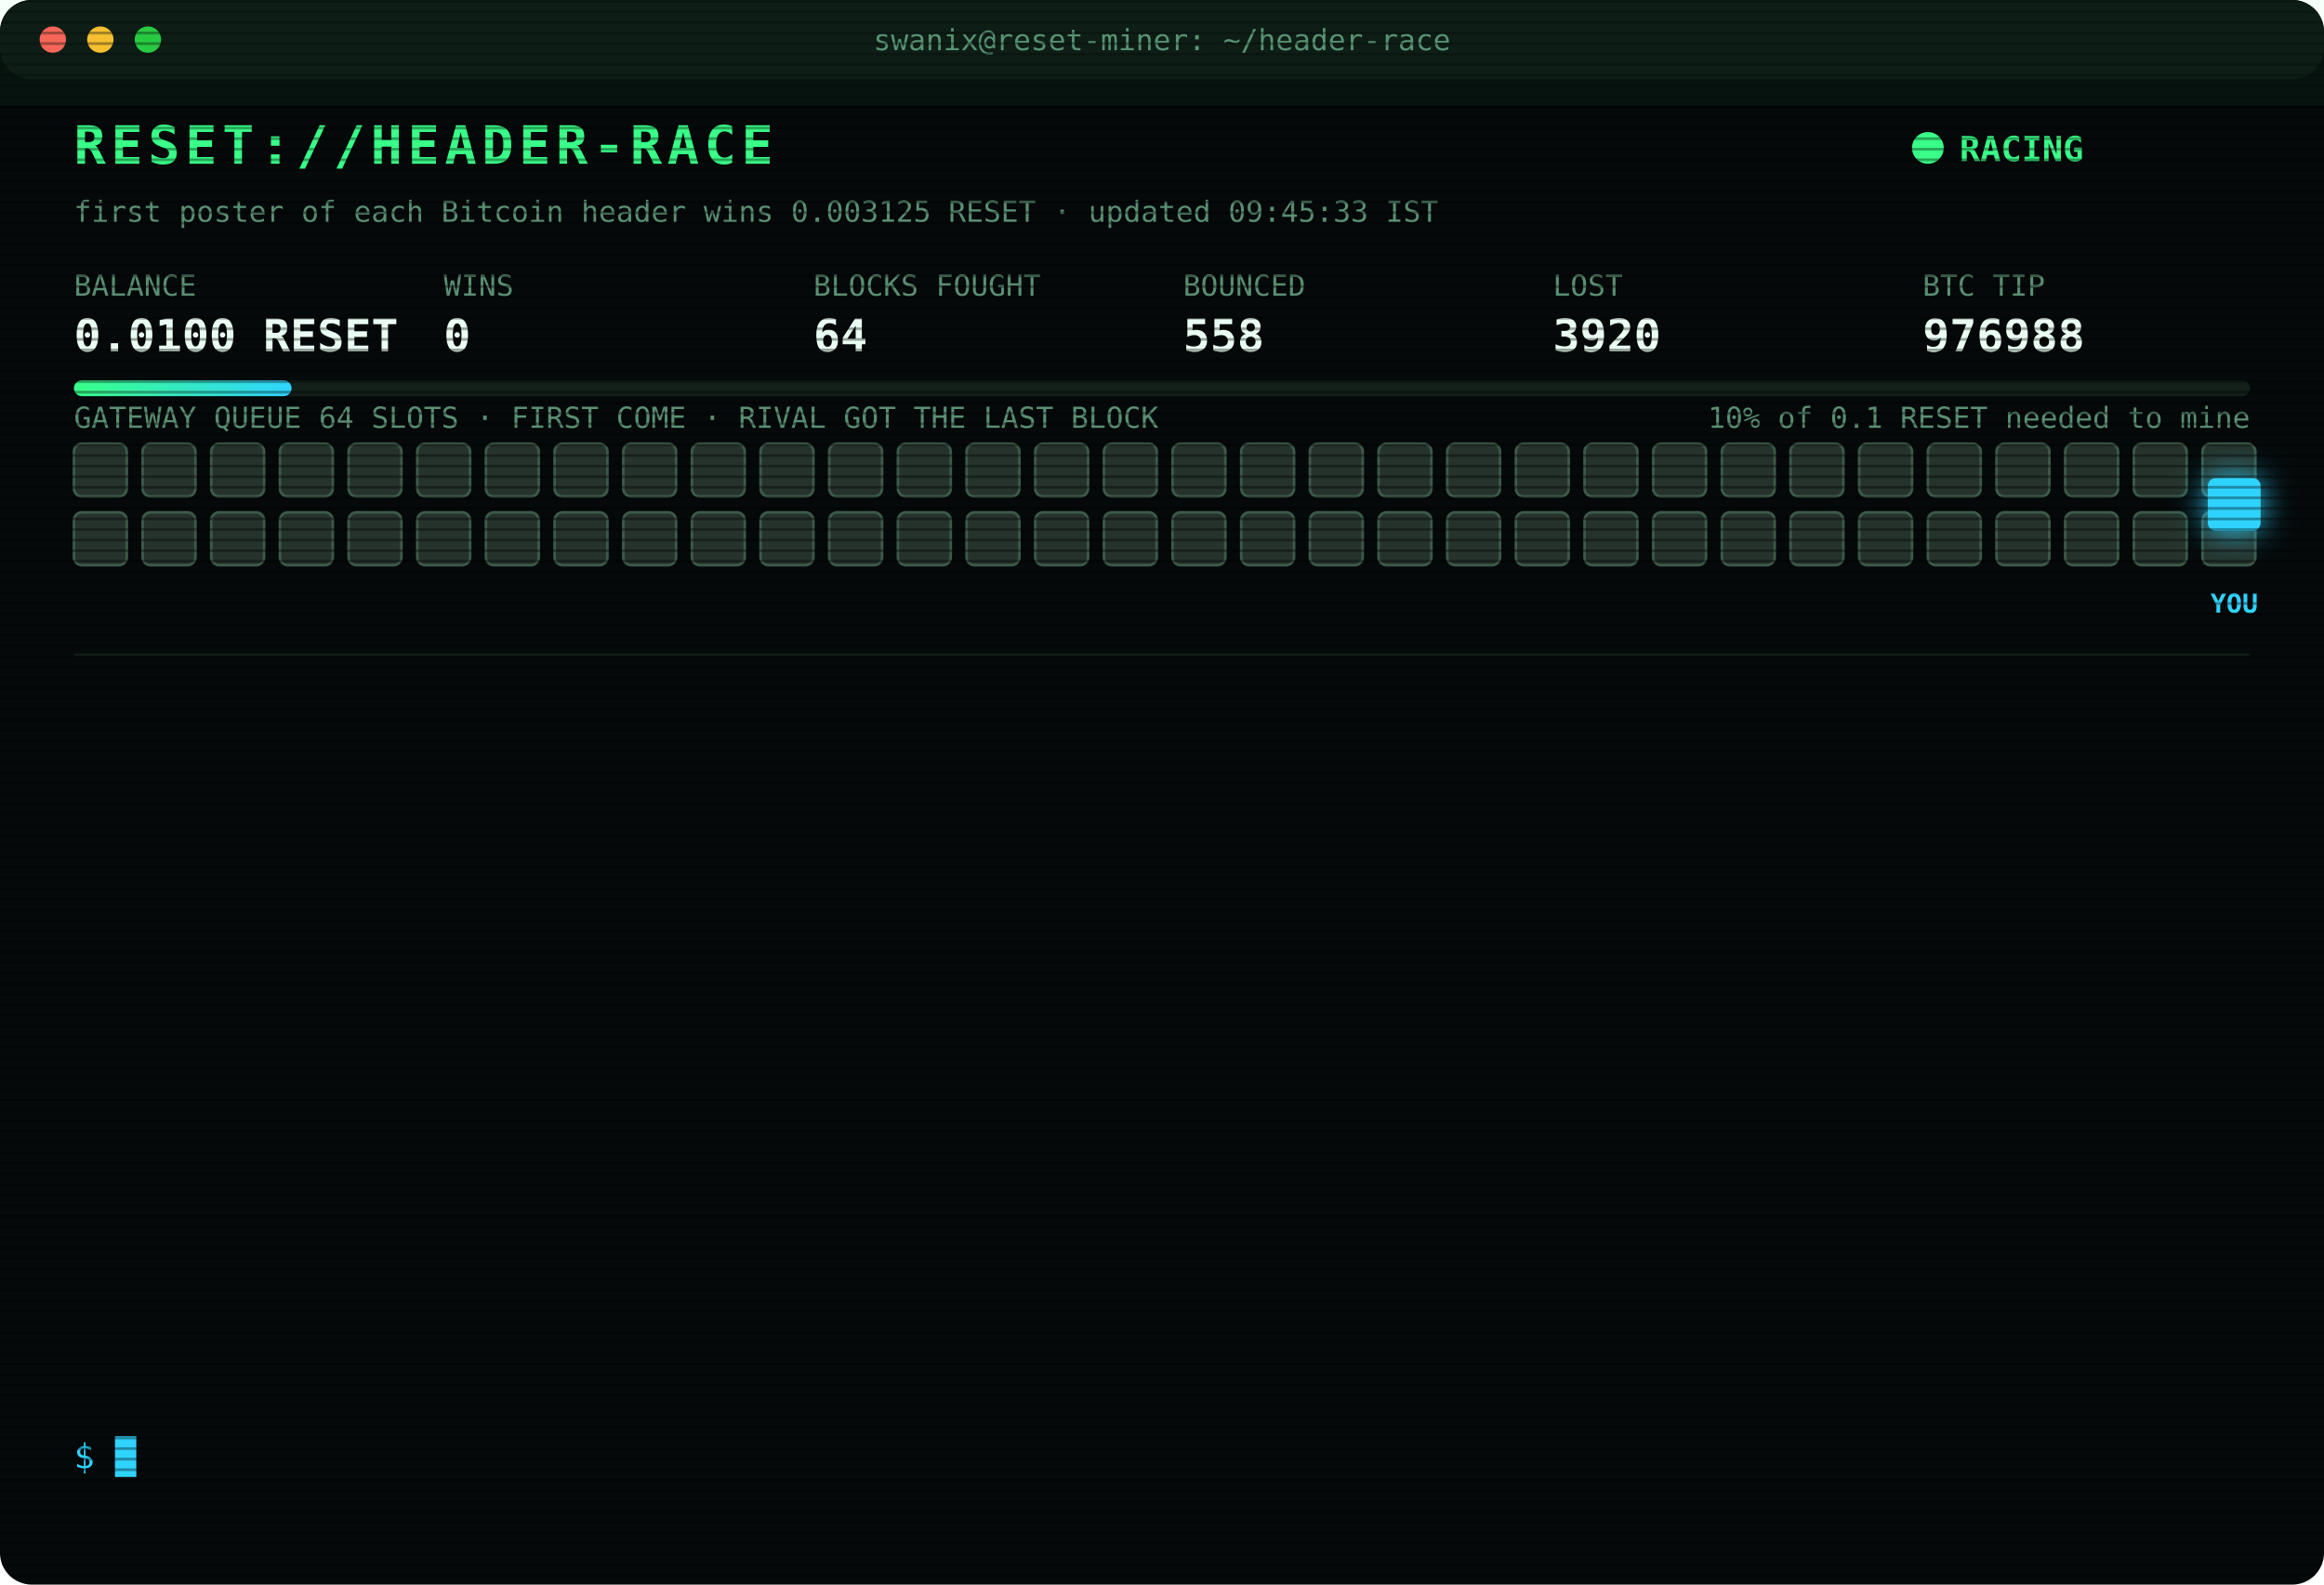
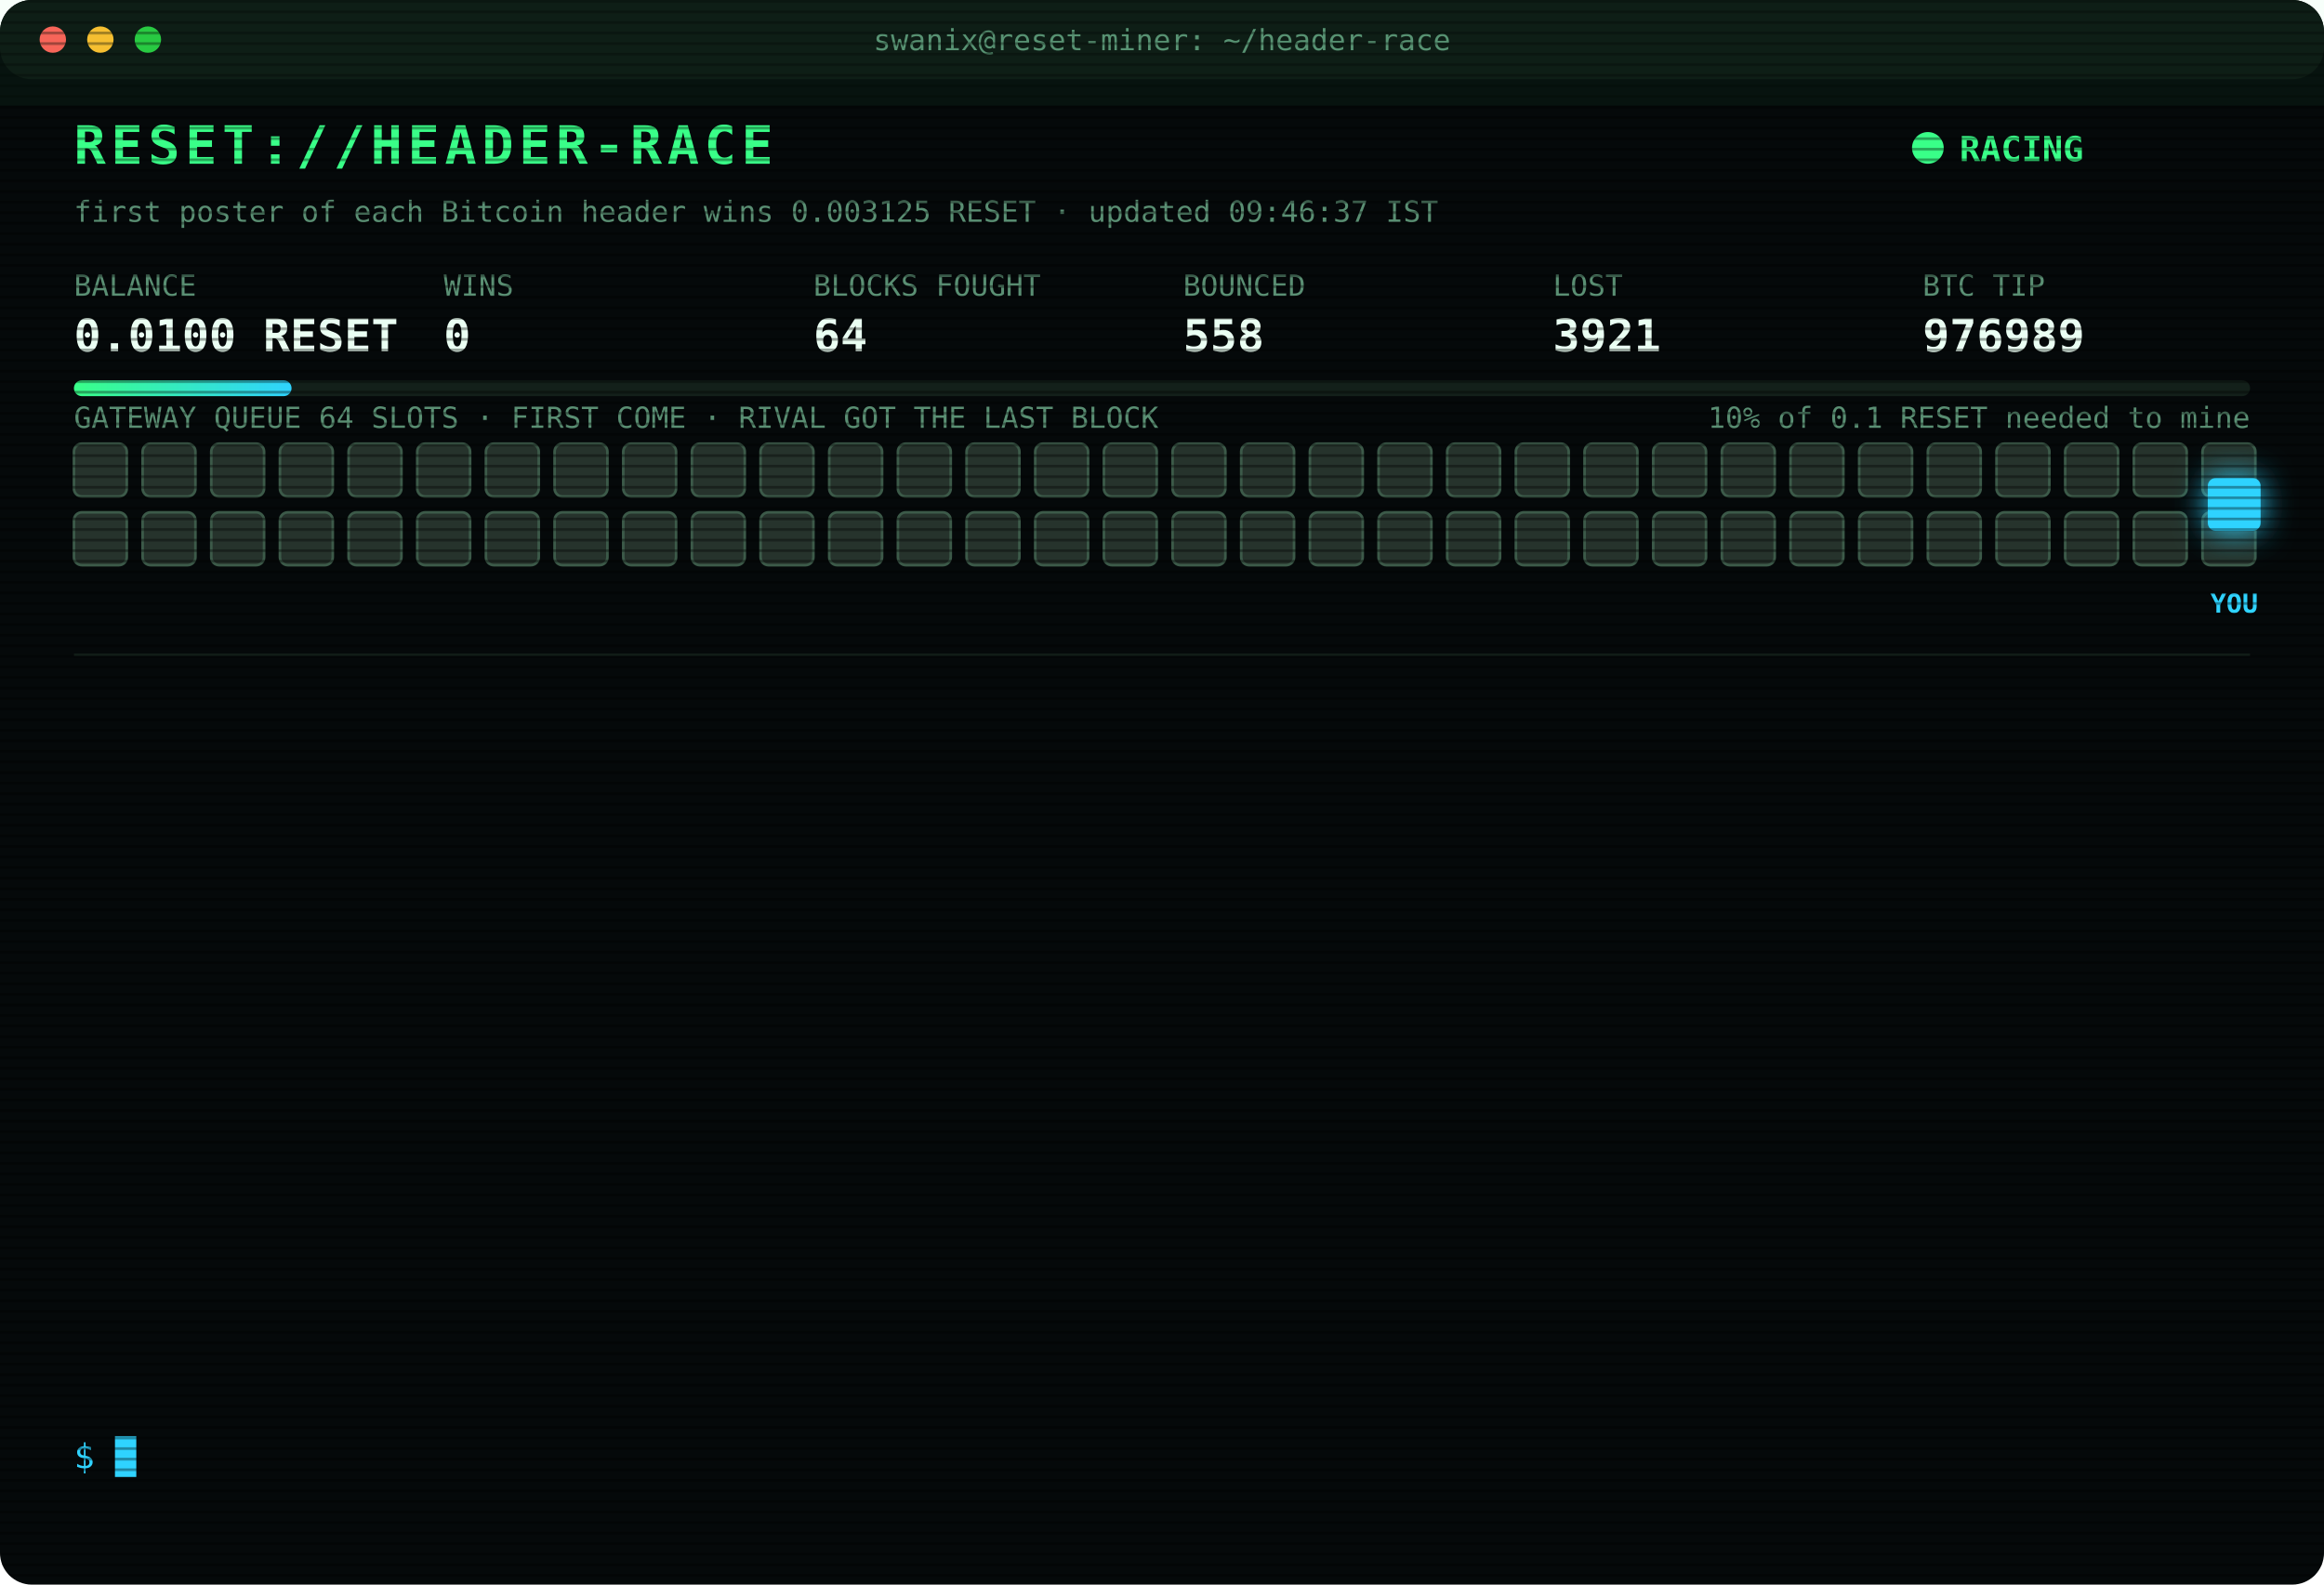
<svg xmlns="http://www.w3.org/2000/svg" width="880" height="600" viewBox="0 0 880 600" font-family="ui-monospace,SFMono-Regular,Menlo,Consolas,monospace">
  <style>
text{font-size:13px;fill:#7CFFB2}
.title{font-size:20px;font-weight:700;fill:#39FF88;letter-spacing:2px;animation:glitch 3s infinite steps(1)}
.sub{fill:#2fd3ff}.k{fill:#5a8f73;font-size:11px}.v{font-size:17px;font-weight:700;fill:#eafff3}
.ts{fill:#3f6b56}.boot{fill:#2fd3ff}.dim{fill:#5a8f73}.bad{fill:#ff4d6d}.warn{fill:#ffd23f}.mag{fill:#ff5cf0}.win{fill:#39FF88;font-weight:700}
.tag{font-size:10px;fill:#2fd3ff;font-weight:700}
.rival{fill:#26332c;stroke:#3c5a49;animation:jam 1.2s infinite alternate}
.idle{fill:#141c18;stroke:#22302a;animation:breathe 4s infinite}
.me{fill:#2fd3ff;filter:drop-shadow(0 0 6px #2fd3ff)}
.hover{animation:nudge 1.1s infinite ease-in-out}.bounce{animation:kick 1.4s infinite}
.ln{opacity:0;animation:in .4s forwards}
.cur{animation:blink 1s infinite steps(1)}
.scan{animation:scan 6s infinite linear}
.led{animation:blink 1.4s infinite}
@keyframes in{from{opacity:0;transform:translateX(-6px)}to{opacity:1;transform:none}}
@keyframes blink{50%{opacity:0}}
@keyframes jam{to{fill:#33463b}}
@keyframes breathe{50%{opacity:.4}}
@keyframes nudge{50%{transform:translateX(-10px)}}
@keyframes kick{0%,100%{transform:none}30%{transform:translateX(-14px)}55%{transform:translateX(10px) translateY(-6px)}}
@keyframes glitch{0%,92%{transform:none}93%{transform:translateX(2px);fill:#ff4d6d}95%{transform:translateX(-2px);fill:#2fd3ff}97%{transform:none}}
@keyframes scan{from{transform:translateY(-40px)}to{transform:translateY(600px)}}
</style>
  <defs>
    <pattern id="sl" width="4" height="4" patternUnits="userSpaceOnUse">
      <rect width="4" height="1" fill="#000" opacity=".35" />
    </pattern>
    <linearGradient id="bar">
      <stop offset="0" stop-color="#39FF88" />
      <stop offset="1" stop-color="#2fd3ff" />
    </linearGradient>
  </defs>
  <rect width="880" height="600" rx="12" fill="#05090a" />
  <rect width="880" height="30" rx="12" fill="#0d1512" />
  <circle cx="20" cy="15" r="5" fill="#ff5f57" />
  <circle cx="38" cy="15" r="5" fill="#febc2e" />
  <circle cx="56" cy="15" r="5" fill="#28c840" />
  <text x="440" y="19" text-anchor="middle" class="k">swanix@reset-miner: ~/header-race</text>
  <text x="28" y="62" class="title">RESET://HEADER-RACE</text>
  <circle class="led" cx="730" cy="56" r="6" fill="#39FF88" />
  <text x="742" y="61" class="win">RACING</text>
-   <text x="28" y="84" class="k">first poster of each Bitcoin header wins 0.003125 RESET · updated 09:45:33 IST</text>
+   <text x="28" y="84" class="k">first poster of each Bitcoin header wins 0.003125 RESET · updated 09:46:37 IST</text>
  <text x="28" y="112" class="k">BALANCE</text>
  <text x="28" y="133" class="v">0.0100 RESET</text>
  <text x="168" y="112" class="k">WINS</text>
  <text x="168" y="133" class="v">0</text>
  <text x="308" y="112" class="k">BLOCKS FOUGHT</text>
  <text x="308" y="133" class="v">64</text>
  <text x="448" y="112" class="k">BOUNCED</text>
  <text x="448" y="133" class="v">558</text>
  <text x="588" y="112" class="k">LOST</text>
-   <text x="588" y="133" class="v">3920</text>
+   <text x="588" y="133" class="v">3921</text>
  <text x="728" y="112" class="k">BTC TIP</text>
-   <text x="728" y="133" class="v">976988</text>
+   <text x="728" y="133" class="v">976989</text>
  <rect x="28" y="144" width="824" height="6" rx="3" fill="#13201a" />
  <rect x="28" y="144" width="82.4" height="6" rx="3" fill="url(#bar)" />
  <text x="852" y="162" text-anchor="end" class="k">10% of 0.1 RESET needed to mine</text>
  <text x="28" y="162" class="k">GATEWAY QUEUE 64 SLOTS · FIRST COME · RIVAL GOT THE LAST BLOCK</text>
  <rect class="rival" x="28" y="168" width="20" height="20" rx="3" style="animation-delay:0.00s" />
  <rect class="rival" x="54" y="168" width="20" height="20" rx="3" style="animation-delay:0.05s" />
  <rect class="rival" x="80" y="168" width="20" height="20" rx="3" style="animation-delay:0.10s" />
  <rect class="rival" x="106" y="168" width="20" height="20" rx="3" style="animation-delay:0.15s" />
  <rect class="rival" x="132" y="168" width="20" height="20" rx="3" style="animation-delay:0.20s" />
  <rect class="rival" x="158" y="168" width="20" height="20" rx="3" style="animation-delay:0.25s" />
  <rect class="rival" x="184" y="168" width="20" height="20" rx="3" style="animation-delay:0.30s" />
  <rect class="rival" x="210" y="168" width="20" height="20" rx="3" style="animation-delay:0.35s" />
  <rect class="rival" x="236" y="168" width="20" height="20" rx="3" style="animation-delay:0.40s" />
  <rect class="rival" x="262" y="168" width="20" height="20" rx="3" style="animation-delay:0.45s" />
  <rect class="rival" x="288" y="168" width="20" height="20" rx="3" style="animation-delay:0.50s" />
  <rect class="rival" x="314" y="168" width="20" height="20" rx="3" style="animation-delay:0.55s" />
  <rect class="rival" x="340" y="168" width="20" height="20" rx="3" style="animation-delay:0.60s" />
  <rect class="rival" x="366" y="168" width="20" height="20" rx="3" style="animation-delay:0.65s" />
  <rect class="rival" x="392" y="168" width="20" height="20" rx="3" style="animation-delay:0.70s" />
  <rect class="rival" x="418" y="168" width="20" height="20" rx="3" style="animation-delay:0.75s" />
  <rect class="rival" x="444" y="168" width="20" height="20" rx="3" style="animation-delay:0.80s" />
  <rect class="rival" x="470" y="168" width="20" height="20" rx="3" style="animation-delay:0.85s" />
  <rect class="rival" x="496" y="168" width="20" height="20" rx="3" style="animation-delay:0.90s" />
  <rect class="rival" x="522" y="168" width="20" height="20" rx="3" style="animation-delay:0.95s" />
  <rect class="rival" x="548" y="168" width="20" height="20" rx="3" style="animation-delay:1.00s" />
  <rect class="rival" x="574" y="168" width="20" height="20" rx="3" style="animation-delay:1.05s" />
  <rect class="rival" x="600" y="168" width="20" height="20" rx="3" style="animation-delay:1.10s" />
  <rect class="rival" x="626" y="168" width="20" height="20" rx="3" style="animation-delay:1.15s" />
  <rect class="rival" x="652" y="168" width="20" height="20" rx="3" style="animation-delay:1.20s" />
  <rect class="rival" x="678" y="168" width="20" height="20" rx="3" style="animation-delay:1.25s" />
  <rect class="rival" x="704" y="168" width="20" height="20" rx="3" style="animation-delay:1.30s" />
  <rect class="rival" x="730" y="168" width="20" height="20" rx="3" style="animation-delay:1.35s" />
  <rect class="rival" x="756" y="168" width="20" height="20" rx="3" style="animation-delay:1.40s" />
  <rect class="rival" x="782" y="168" width="20" height="20" rx="3" style="animation-delay:1.45s" />
  <rect class="rival" x="808" y="168" width="20" height="20" rx="3" style="animation-delay:1.50s" />
  <rect class="rival" x="834" y="168" width="20" height="20" rx="3" style="animation-delay:1.55s" />
  <rect class="rival" x="28" y="194" width="20" height="20" rx="3" style="animation-delay:1.60s" />
  <rect class="rival" x="54" y="194" width="20" height="20" rx="3" style="animation-delay:1.65s" />
  <rect class="rival" x="80" y="194" width="20" height="20" rx="3" style="animation-delay:1.70s" />
  <rect class="rival" x="106" y="194" width="20" height="20" rx="3" style="animation-delay:1.75s" />
  <rect class="rival" x="132" y="194" width="20" height="20" rx="3" style="animation-delay:1.80s" />
  <rect class="rival" x="158" y="194" width="20" height="20" rx="3" style="animation-delay:1.85s" />
  <rect class="rival" x="184" y="194" width="20" height="20" rx="3" style="animation-delay:1.90s" />
  <rect class="rival" x="210" y="194" width="20" height="20" rx="3" style="animation-delay:1.95s" />
  <rect class="rival" x="236" y="194" width="20" height="20" rx="3" style="animation-delay:2.00s" />
  <rect class="rival" x="262" y="194" width="20" height="20" rx="3" style="animation-delay:2.05s" />
  <rect class="rival" x="288" y="194" width="20" height="20" rx="3" style="animation-delay:2.10s" />
  <rect class="rival" x="314" y="194" width="20" height="20" rx="3" style="animation-delay:2.15s" />
  <rect class="rival" x="340" y="194" width="20" height="20" rx="3" style="animation-delay:2.20s" />
  <rect class="rival" x="366" y="194" width="20" height="20" rx="3" style="animation-delay:2.25s" />
  <rect class="rival" x="392" y="194" width="20" height="20" rx="3" style="animation-delay:2.30s" />
  <rect class="rival" x="418" y="194" width="20" height="20" rx="3" style="animation-delay:2.35s" />
  <rect class="rival" x="444" y="194" width="20" height="20" rx="3" style="animation-delay:2.40s" />
  <rect class="rival" x="470" y="194" width="20" height="20" rx="3" style="animation-delay:2.45s" />
  <rect class="rival" x="496" y="194" width="20" height="20" rx="3" style="animation-delay:2.50s" />
  <rect class="rival" x="522" y="194" width="20" height="20" rx="3" style="animation-delay:2.55s" />
  <rect class="rival" x="548" y="194" width="20" height="20" rx="3" style="animation-delay:2.60s" />
  <rect class="rival" x="574" y="194" width="20" height="20" rx="3" style="animation-delay:2.65s" />
  <rect class="rival" x="600" y="194" width="20" height="20" rx="3" style="animation-delay:2.70s" />
  <rect class="rival" x="626" y="194" width="20" height="20" rx="3" style="animation-delay:2.75s" />
  <rect class="rival" x="652" y="194" width="20" height="20" rx="3" style="animation-delay:2.80s" />
  <rect class="rival" x="678" y="194" width="20" height="20" rx="3" style="animation-delay:2.85s" />
  <rect class="rival" x="704" y="194" width="20" height="20" rx="3" style="animation-delay:2.90s" />
  <rect class="rival" x="730" y="194" width="20" height="20" rx="3" style="animation-delay:2.95s" />
  <rect class="rival" x="756" y="194" width="20" height="20" rx="3" style="animation-delay:3.00s" />
  <rect class="rival" x="782" y="194" width="20" height="20" rx="3" style="animation-delay:3.05s" />
  <rect class="rival" x="808" y="194" width="20" height="20" rx="3" style="animation-delay:3.10s" />
  <rect class="rival" x="834" y="194" width="20" height="20" rx="3" style="animation-delay:3.15s" />
  <g class="hover">
    <rect class="me" x="836" y="181" width="20" height="20" rx="3" />
    <text class="tag" x="846" y="232" text-anchor="middle">YOU</text>
  </g>
  <line x1="28" x2="852" y1="248" y2="248" stroke="#13201a" />
  <g class="ln" style="animation-delay:0.40s">
-     <text x="28" y="270" class="ts">08:01:17</text>
-     <text x="104" y="270" class="bad">[LOST] #976976 taken by a rival miner</text>
+     <text x="28" y="270" class="ts">08:02:39</text>
+     <text x="104" y="270" class="bad">[LOST] #976977 taken by a rival miner</text>
  </g>
  <g class="ln" style="animation-delay:0.65s">
-     <text x="28" y="292" class="ts">08:02:39</text>
-     <text x="104" y="292" class="bad">[LOST] #976977 taken by a rival miner</text>
+     <text x="28" y="292" class="ts">08:19:17</text>
+     <text x="104" y="292" class="bad">[LOST] #976978 taken by a rival miner</text>
  </g>
  <g class="ln" style="animation-delay:0.90s">
-     <text x="28" y="314" class="ts">08:19:17</text>
-     <text x="104" y="314" class="bad">[LOST] #976978 taken by a rival miner</text>
+     <text x="28" y="314" class="ts">08:25:33</text>
+     <text x="104" y="314" class="bad">[LOST] #976979 taken by a rival miner</text>
  </g>
  <g class="ln" style="animation-delay:1.15s">
-     <text x="28" y="336" class="ts">08:25:33</text>
-     <text x="104" y="336" class="bad">[LOST] #976979 taken by a rival miner</text>
+     <text x="28" y="336" class="ts">08:28:01</text>
+     <text x="104" y="336" class="bad">[LOST] #976980 taken by a rival miner</text>
  </g>
  <g class="ln" style="animation-delay:1.40s">
-     <text x="28" y="358" class="ts">08:28:01</text>
-     <text x="104" y="358" class="bad">[LOST] #976980 taken by a rival miner</text>
+     <text x="28" y="358" class="ts">08:28:05</text>
+     <text x="104" y="358" class="bad">[LOST] #976981 taken by a rival miner</text>
  </g>
  <g class="ln" style="animation-delay:1.65s">
-     <text x="28" y="380" class="ts">08:28:05</text>
-     <text x="104" y="380" class="bad">[LOST] #976981 taken by a rival miner</text>
+     <text x="28" y="380" class="ts">08:45:43</text>
+     <text x="104" y="380" class="bad">[LOST] #976982 taken by a rival miner</text>
  </g>
  <g class="ln" style="animation-delay:1.90s">
-     <text x="28" y="402" class="ts">08:45:43</text>
-     <text x="104" y="402" class="bad">[LOST] #976982 taken by a rival miner</text>
+     <text x="28" y="402" class="ts">08:55:56</text>
+     <text x="104" y="402" class="dim">[STINT END] calls 769 · wins 0</text>
  </g>
  <g class="ln" style="animation-delay:2.15s">
-     <text x="28" y="424" class="ts">08:55:56</text>
-     <text x="104" y="424" class="dim">[STINT END] calls 769 · wins 0</text>
+     <text x="28" y="424" class="ts">09:00:26</text>
+     <text x="104" y="424" class="boot">[BOOT] racer v3 online · 3 feeds · stint 340m</text>
  </g>
  <g class="ln" style="animation-delay:2.40s">
-     <text x="28" y="446" class="ts">09:00:26</text>
-     <text x="104" y="446" class="boot">[BOOT] racer v3 online · 3 feeds · stint 340m</text>
+     <text x="28" y="446" class="ts">09:05:19</text>
+     <text x="104" y="446" class="bad">[LOST] #976985 taken by a rival miner</text>
  </g>
  <g class="ln" style="animation-delay:2.65s">
-     <text x="28" y="468" class="ts">09:05:19</text>
-     <text x="104" y="468" class="bad">[LOST] #976985 taken by a rival miner</text>
+     <text x="28" y="468" class="ts">09:27:48</text>
+     <text x="104" y="468" class="bad">[LOST] #976986 taken by a rival miner</text>
  </g>
  <g class="ln" style="animation-delay:2.90s">
-     <text x="28" y="490" class="ts">09:27:48</text>
-     <text x="104" y="490" class="bad">[LOST] #976986 taken by a rival miner</text>
+     <text x="28" y="490" class="ts">09:29:22</text>
+     <text x="104" y="490" class="bad">[LOST] #976987 taken by a rival miner</text>
  </g>
  <g class="ln" style="animation-delay:3.15s">
-     <text x="28" y="512" class="ts">09:29:22</text>
-     <text x="104" y="512" class="bad">[LOST] #976987 taken by a rival miner</text>
+     <text x="28" y="512" class="ts">09:37:57</text>
+     <text x="104" y="512" class="bad">[LOST] #976988 taken by a rival miner</text>
  </g>
  <g class="ln" style="animation-delay:3.40s">
-     <text x="28" y="534" class="ts">09:37:57</text>
-     <text x="104" y="534" class="bad">[LOST] #976988 taken by a rival miner</text>
+     <text x="28" y="534" class="ts">09:46:37</text>
+     <text x="104" y="534" class="bad">[LOST] #976989 taken by a rival miner</text>
  </g>
  <text x="28" y="556" class="sub">$ <tspan class="cur">█</tspan>
  </text>
  <rect width="880" height="600" rx="12" fill="url(#sl)" pointer-events="none" />
  <rect class="scan" width="880" height="40" fill="#39FF88" opacity=".04" />
</svg>
